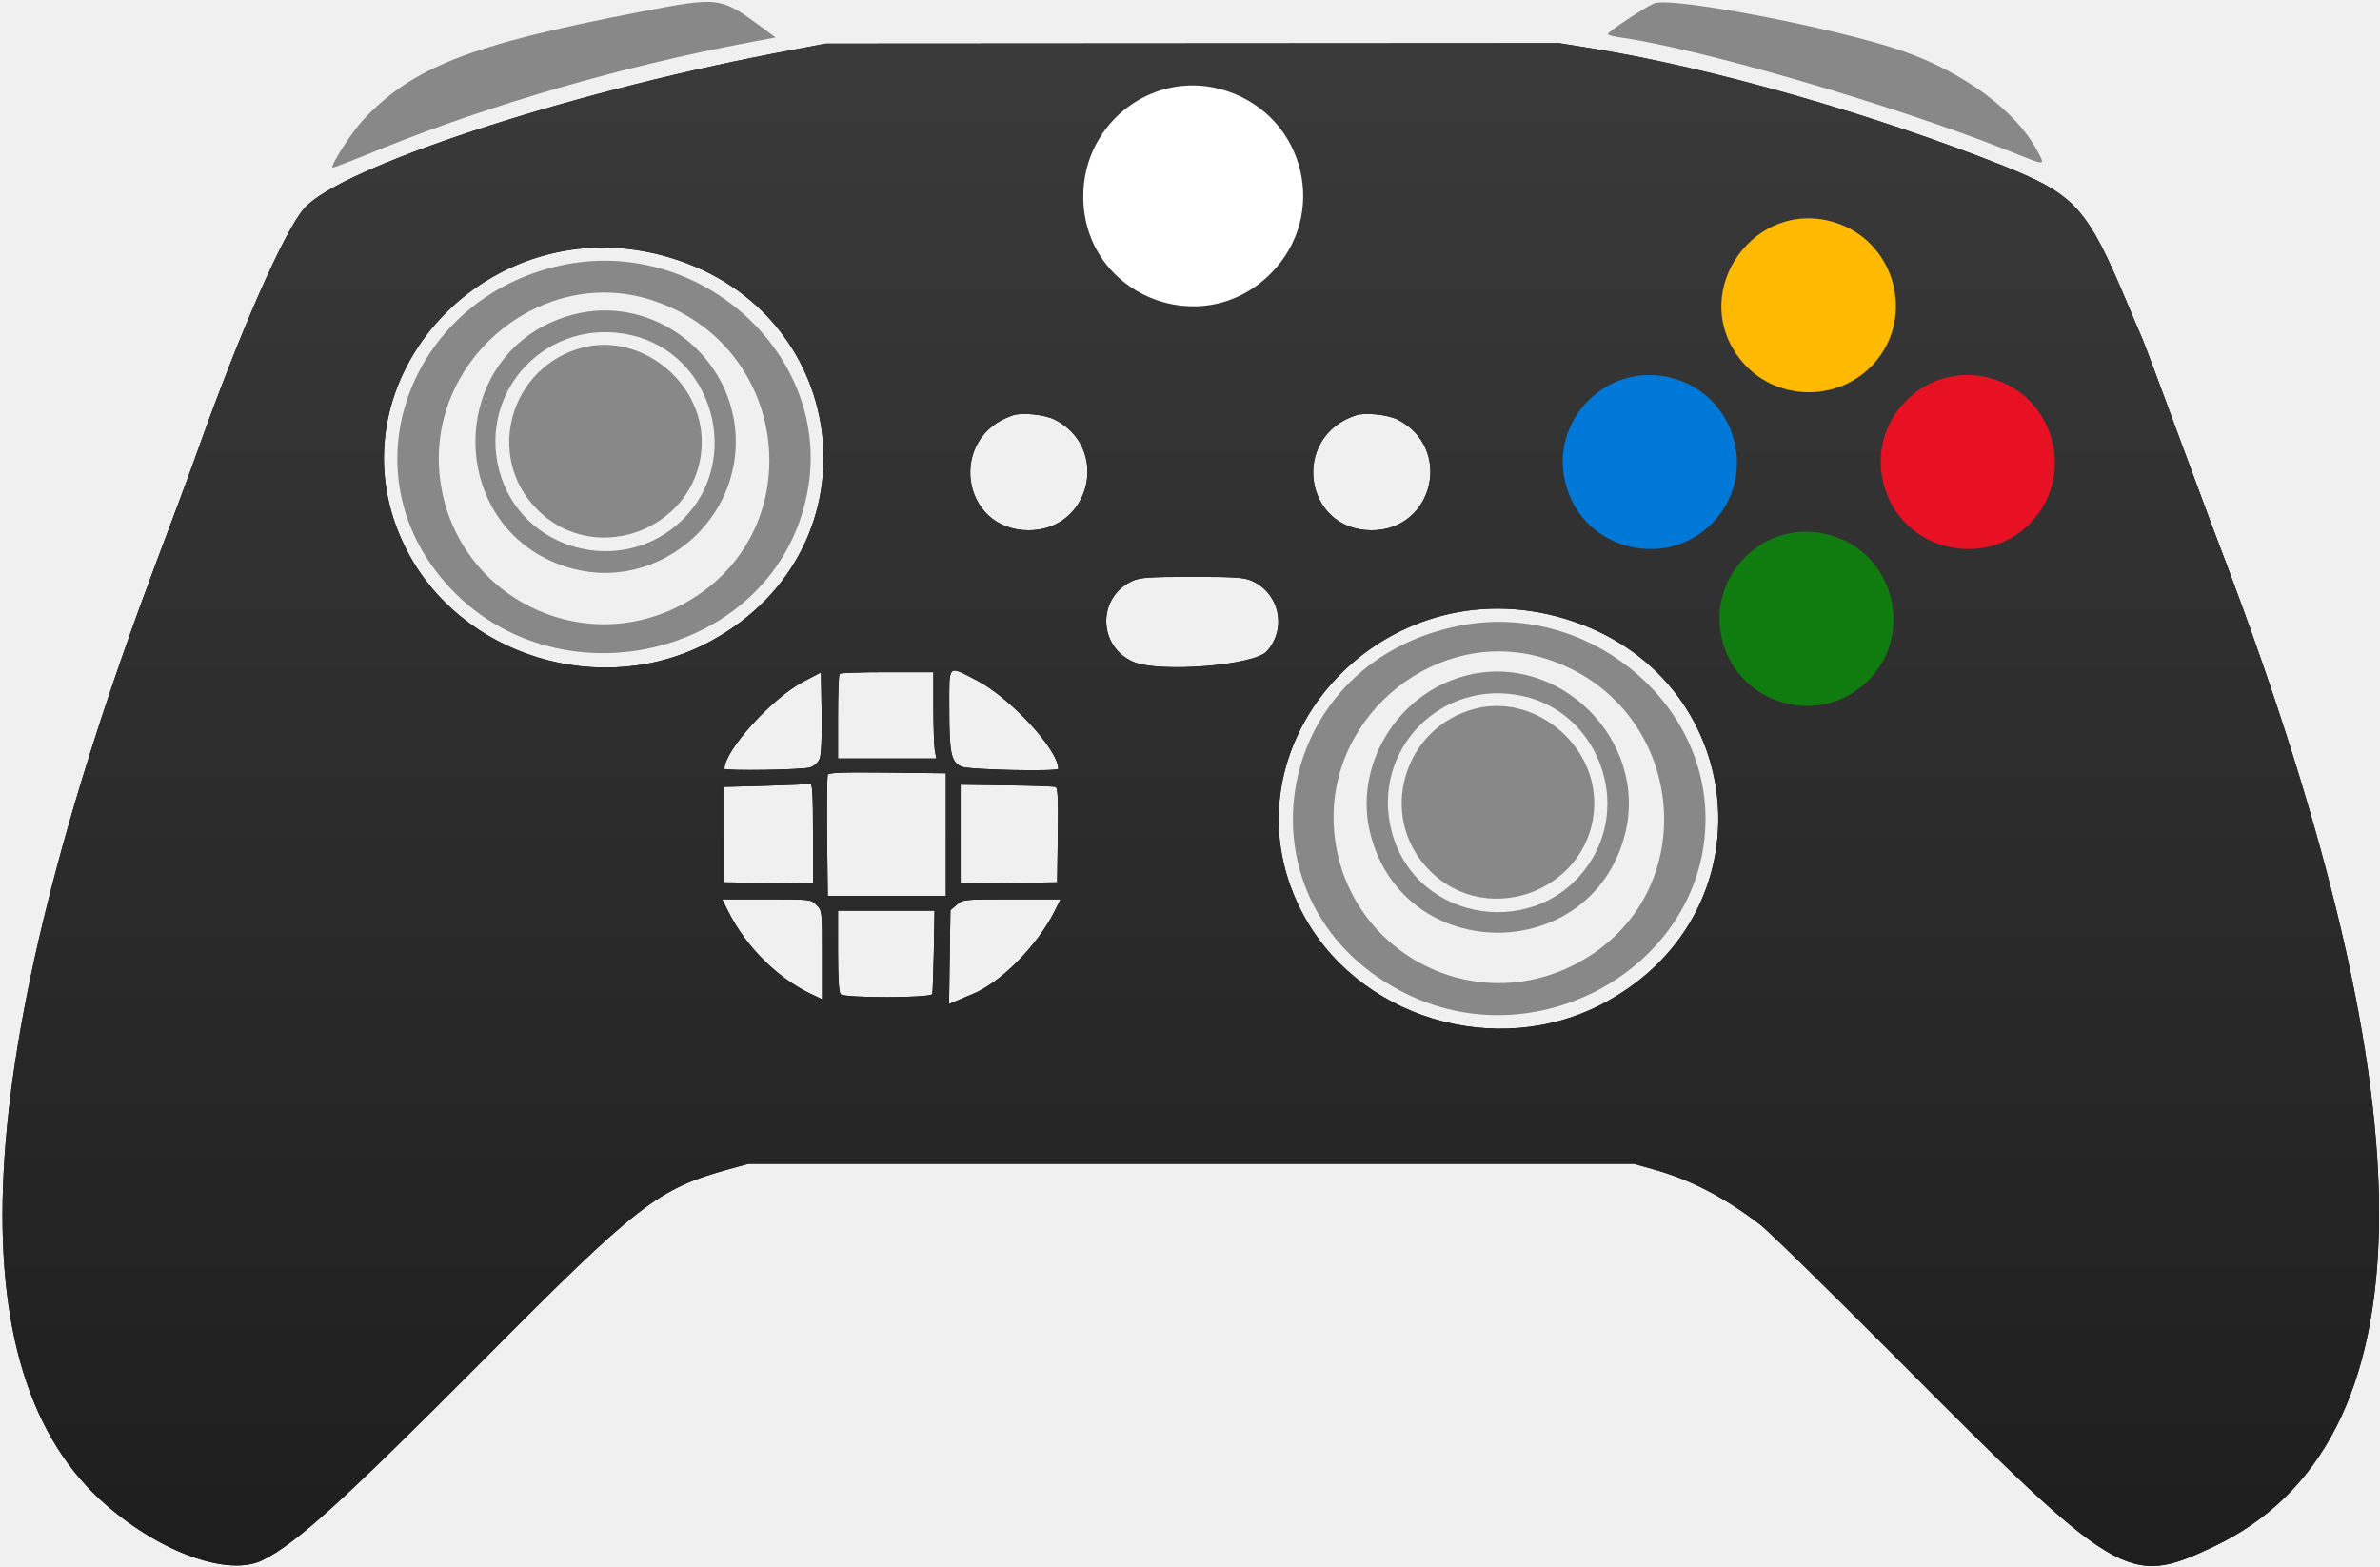
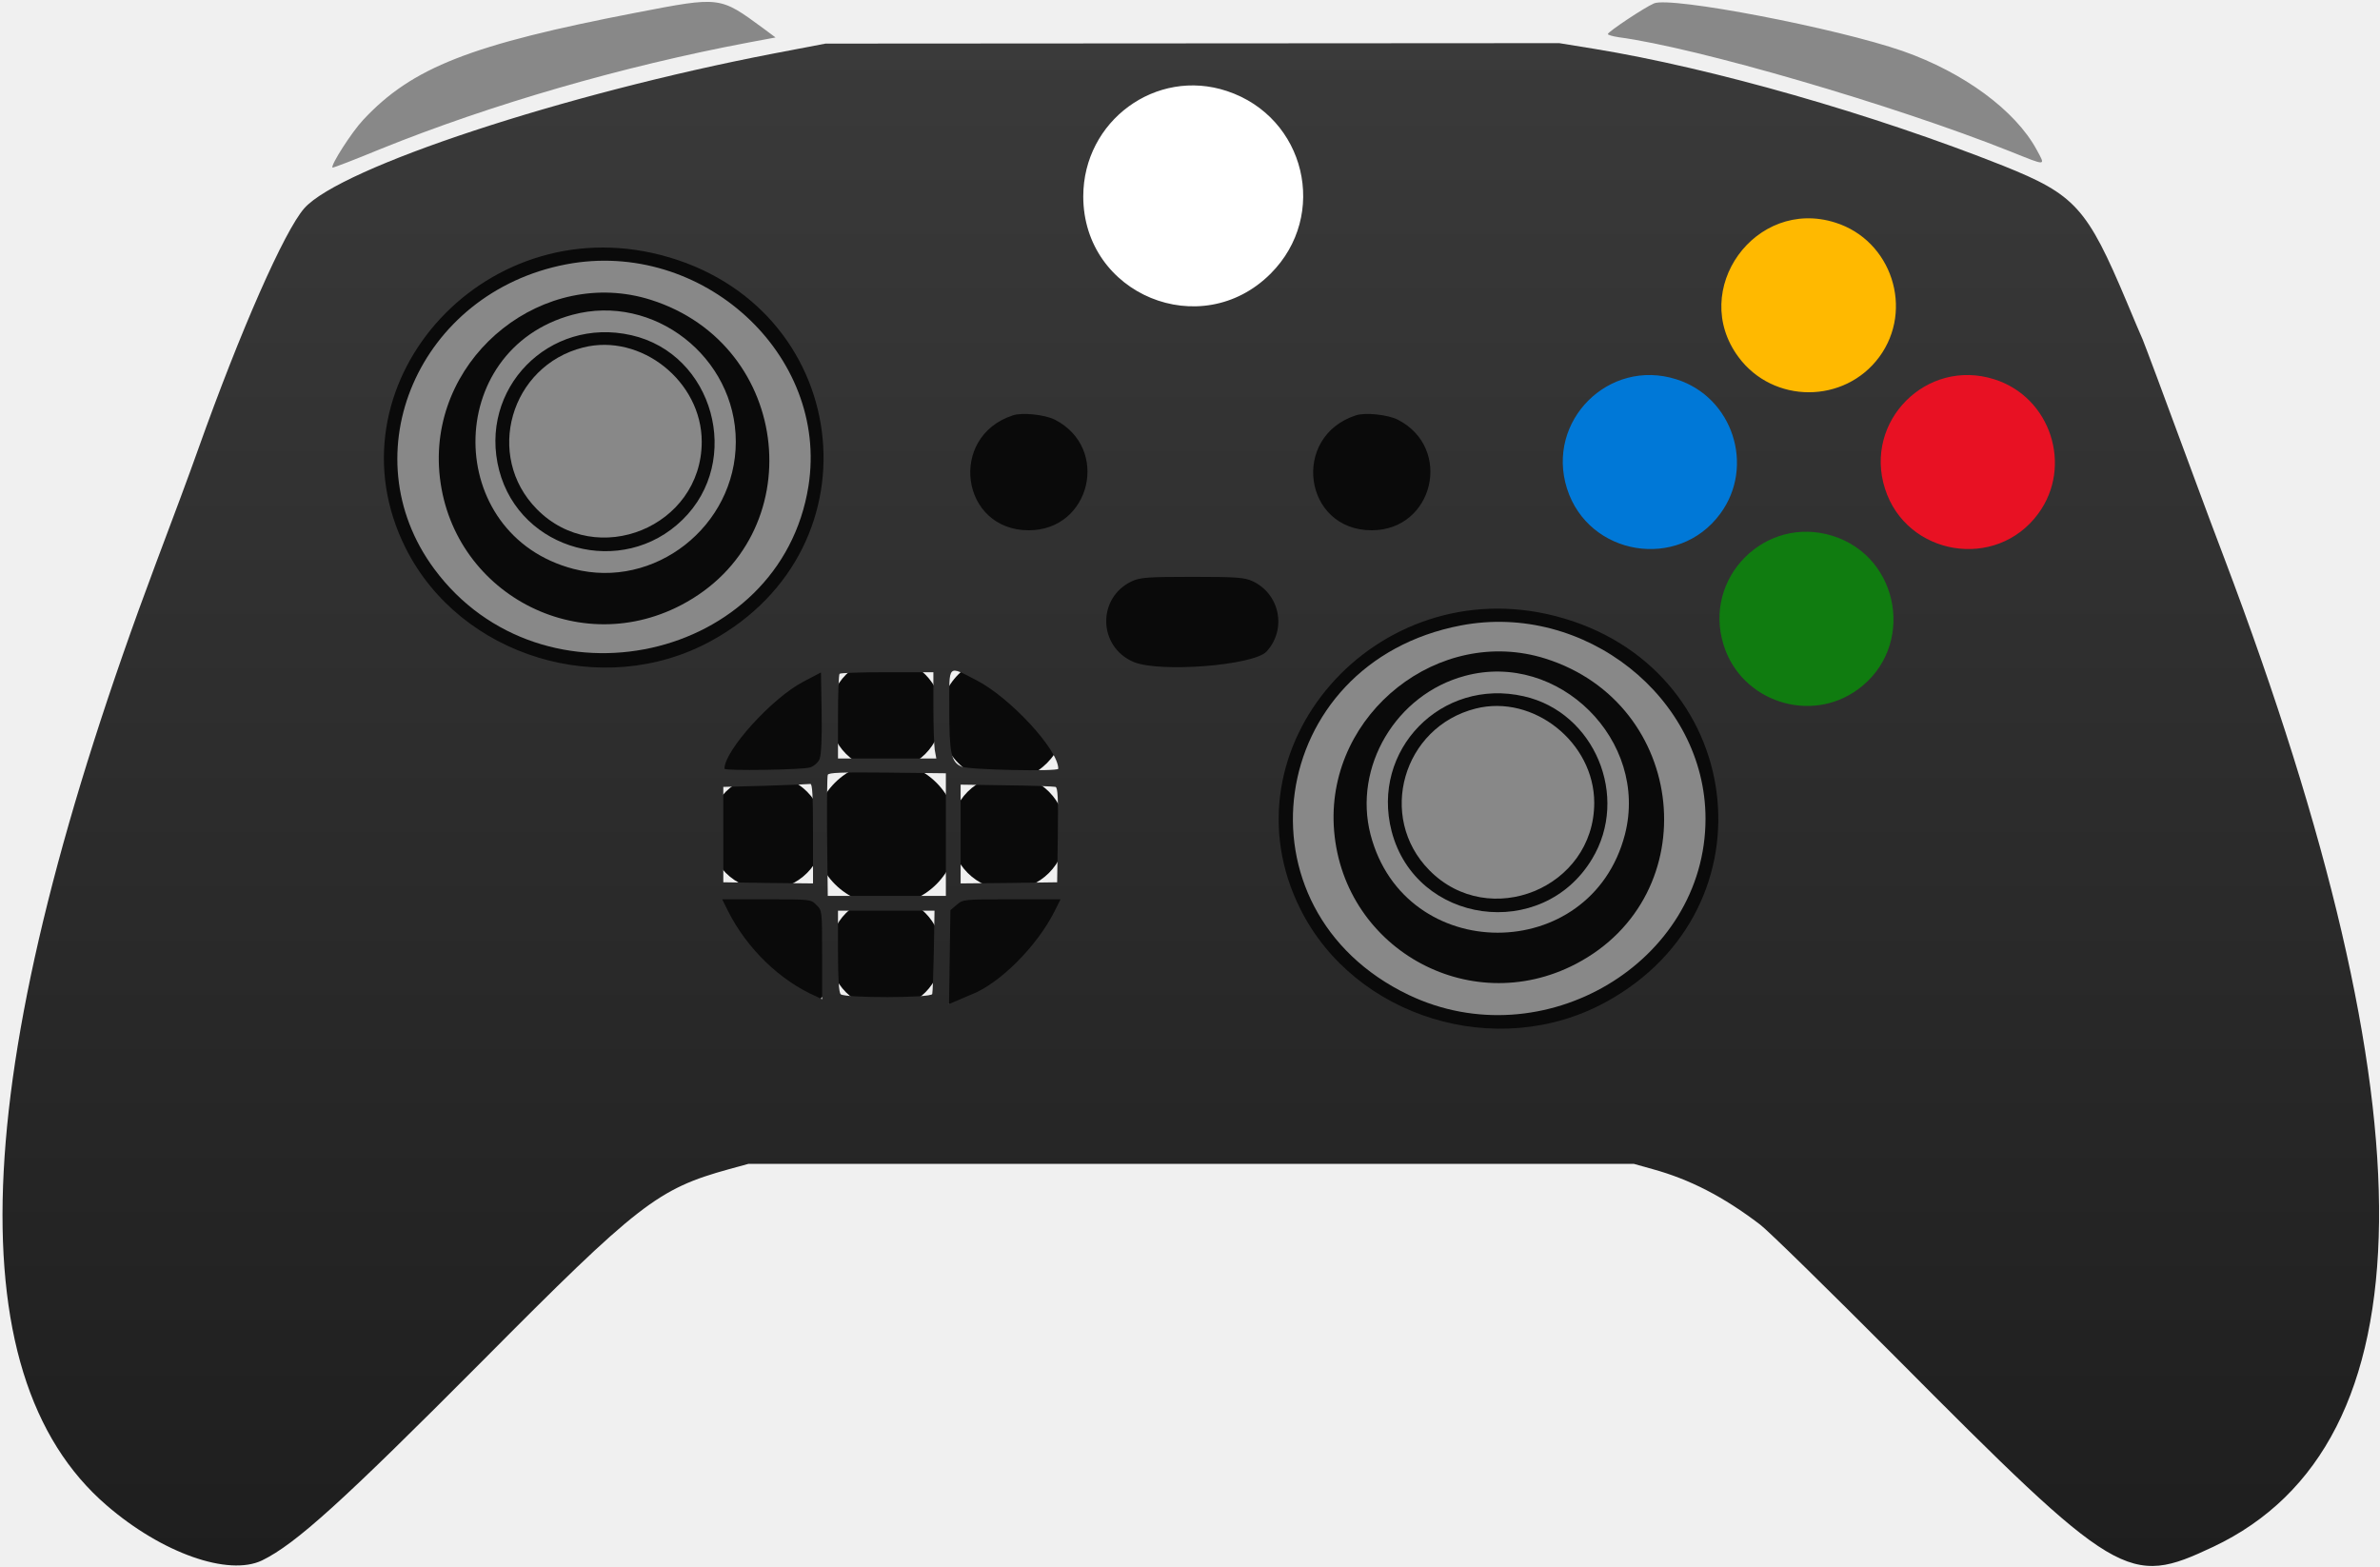
<svg xmlns="http://www.w3.org/2000/svg" width="1397.333" height="920" viewBox="0 0 1048 690">
  <defs>
-     <linearGradient id="b" x1="0" x2="0" y1="0" y2="1">
+     <linearGradient id="a" x1="0" x2="0" y1="0" y2="1">
      <stop offset="0%" stop-color="#3a3a3a" />
      <stop offset="100%" stop-color="#1e1e1e" />
    </linearGradient>
-     <clipPath id="a">
-       <path d="M280.5 5.5C207.3 19.6 181 29.9 159.7 53c-5 5.3-14.2 19.8-13.3 20.8.2.2 9.8-3.5 21.2-8.2C216.1 46 274 29.2 329.7 18.7l11.8-2.2-5.5-4.1c-19.1-14-18.7-14-55.5-6.9" />
-       <path d="M728.3 1.5C723.8 3.4 708 14.1 708 15.1c0 .5 1.1.9 2.4.9 19.2 0 123.7 30.3 174.6 50.6 16.5 6.6 15.8 6.7 11.8-.7-9.4-17.3-32.2-34.1-58.9-43.4-29-10.1-102.3-24.2-109.6-21" />
-       <path d="M341 23.5c-92.6 17.8-191 50.2-206.9 68.2-8.8 9.9-26.3 49.3-45.6 102.8-4 11-12.9 35.2-19.9 53.7C46 308.5 25.1 375.7 17 413.5-8.7 534.6-4 600.1 33.7 648.7c21.7 28 63 47.4 81.7 38.4 14.9-7.3 35.2-25.7 97.1-87.9 68.7-69.2 77.1-75.7 108.6-84.4l8.4-2.3h390l8.2 2.3c31 8.5 42.3 17.1 101.2 77 69.4 70.6 95.1 93.3 110.3 97.3 9.7 2.6 33.1-5.1 50.4-16.6 70.2-46.7 76.8-158.9 19.9-340-10-31.8-29.8-88.1-35.5-101-1-2.2-3.9-9.9-6.4-17-6.8-18.8-22.6-61.5-24.1-65-.8-1.7-3.9-9.1-7-16.5-17.5-41.5-22.8-47.3-54.4-60-57.5-22.9-128.5-43.2-179.8-51.4L686.1 19l-161.3.1-161.3.1z" />
-     </clipPath>
  </defs>
-   <path fill="#0a0a0a" d="M341 23.5c-92.7 17.8-191 50.2-207 68.2-8.8 10-28.1 53.8-46.8 106.3-3.2 9.1-11.6 31.7-18.6 50.2C-13.5 467.1-20.7 604.7 47 662.9c24.3 21 53.6 31.3 68.4 24.2 14.9-7.3 35.3-25.8 97.1-87.9 68.7-69.2 77.1-75.7 108.6-84.4l8.4-2.3h390l8.2 2.3c16.4 4.5 31.3 12.2 47.3 24.4 3.6 2.7 30.1 28.7 59 57.7 98.9 99.5 103 101.9 140.6 84.2 95.7-45.3 97.3-191 4.8-435.4-3.6-9.5-8.8-23.3-11.5-30.7-16.7-45.3-23.3-62.8-24.4-65.5-.8-1.7-3.9-9.1-7-16.5-17.5-41.6-22.7-47.3-54.4-60C824.7 50.2 754 30 702 21.5L686.6 19l-161.6.1-161.5.1zm199.3 16.6c34.6 11.5 44.9 54.7 19.2 80.4-30.6 30.6-82.5 9.2-82.5-34 0-33.3 32.1-56.8 63.3-46.4M808.1 98c24.9 7.8 34.8 38.3 19.4 59.2-15.3 20.7-46.7 20.7-62 0-21.9-29.6 7.5-70.3 42.6-59.2M291 112.3c83.9 21.7 97.8 128.7 22 170-47.7 26-110.4 6.9-134.4-41-35.4-70.7 33.2-149.5 112.4-129M738.1 167c24.9 7.8 34.8 38.3 19.4 59.2-18.5 25.2-58.1 18.6-67.5-11.1s18.4-57.5 48.1-48.1m140 0c24.9 7.8 34.8 38.3 19.4 59.2-18.5 25.2-58.1 18.6-67.5-11.1s18.4-57.5 48.1-48.1m-413.6 17.8c24.4 12.5 15.8 48.7-11.5 48.7-30 0-35.7-41.2-7-50.6 4.1-1.4 14.2-.3 18.5 1.9m151 0c24.4 12.5 15.8 48.7-11.5 48.7-30 0-35.7-41.2-7-50.6 4.1-1.4 14.2-.3 18.5 1.9M807.1 236c29.7 9.4 36.3 49 11.1 67.5-20.9 15.4-51.4 5.5-59.2-19.4-9.4-29.7 18.4-57.5 48.1-48.1m-255.6 19.9c12.1 5.6 15.2 21.2 6.2 31-5.7 6.1-46.9 9.4-58.5 4.6-15.8-6.7-16.2-28.4-.7-35.6 3.5-1.6 6.7-1.9 26.5-1.9s23 .3 26.5 1.9M685 271.3c83.9 21.7 97.8 128.7 22 170-47.7 26-110.4 6.9-134.4-41-35.4-70.7 33.2-149.5 112.4-129m-254.9 28.3c14.7 7.6 35.9 30.5 35.9 38.9 0 1.3-39.1.5-42.5-.9-4.7-2-5.5-5.7-5.5-25.9 0-19.6-.9-18.8 12.1-12.1m-69.2 34.6c-.6 1.5-2.4 3.1-4.1 3.7-3.1 1.1-37.8 1.6-37.8.6 0-8 21-31.2 34.7-38.3l7.8-4.1.3 17.7c.2 11.4-.2 18.6-.9 20.4m50.1-23c0 8.4.3 17 .6 19l.7 3.8H369v-18.3c0-10.1.3-18.7.7-19 .3-.4 9.8-.7 21-.7H411zm5.5 56.3v27h-52l-.3-26c-.1-14.3 0-26.5.3-27.3.3-1 6-1.2 26.2-1l25.8.3zM358 367v22l-19.7-.2-19.8-.3v-42l18.5-.5c10.2-.3 19.1-.7 19.8-.8.9-.2 1.2 4.8 1.2 21.8m106.8-20.5c1 .4 1.2 5.1 1 21.2l-.3 20.8-21.2.3-21.3.2v-43.5l20.2.3c11.2.1 20.9.5 21.6.7m-105.3 52c2.5 2.4 2.5 2.5 2.5 21.9V440l-2.7-1.3c-15.8-6.9-30.4-21-38.7-37.5L318 396h19.5c19.5 0 19.6 0 22 2.5m104.9 2.7c-7.8 15.5-24.1 31.8-36.6 36.7-1.3.5-4 1.7-6.1 2.6l-3.8 1.6.3-20.6.3-20.7 2.8-2.4c2.8-2.4 3-2.4 24.3-2.4H467zm-53.2 17.5c-.2 9.8-.5 18.4-.7 19-.6 1.8-38.6 1.8-40.3.1-.8-.8-1.2-6.5-1.2-19V401h42.5z" />
-   <g clip-path="url(#a)">
-     <circle cx="796" cy="134" r="46.2" fill="#ffb900" />
-     <circle cx="726" cy="203" r="46.2" fill="#0078d7" />
-     <circle cx="866" cy="203" r="46.2" fill="#e81123" />
-     <circle cx="795" cy="272" r="46.2" fill="#107c10" />
-     <circle cx="525" cy="86" r="58.2" fill="#fff" />
-   </g>
-   <path fill="url(#b)" d="M341 23.5c-92.7 17.8-191 50.2-207 68.2-8.8 10-28.1 53.8-46.8 106.3-3.2 9.1-11.6 31.7-18.6 50.2C-13.5 467.1-20.7 604.7 47 662.9c24.3 21 53.6 31.3 68.4 24.2 14.9-7.3 35.3-25.8 97.1-87.9 68.7-69.2 77.1-75.7 108.6-84.4l8.4-2.3h390l8.2 2.3c16.4 4.5 31.3 12.2 47.3 24.4 3.6 2.7 30.1 28.7 59 57.7 98.9 99.5 103 101.9 140.6 84.2 95.7-45.3 97.3-191 4.8-435.4-3.6-9.5-8.8-23.3-11.5-30.7-16.7-45.3-23.3-62.8-24.4-65.5-.8-1.7-3.9-9.1-7-16.5-17.5-41.6-22.7-47.3-54.4-60C824.7 50.2 754 30 702 21.5L686.6 19l-161.6.1-161.5.1zm199.3 16.6c34.6 11.5 44.9 54.7 19.2 80.4-30.6 30.6-82.5 9.2-82.5-34 0-33.3 32.1-56.8 63.3-46.4M808.1 98c24.9 7.8 34.8 38.3 19.4 59.2-15.3 20.7-46.7 20.7-62 0-21.9-29.6 7.5-70.3 42.6-59.2M291 112.3c83.9 21.7 97.8 128.7 22 170-47.7 26-110.4 6.9-134.4-41-35.4-70.7 33.2-149.5 112.4-129M738.1 167c24.9 7.8 34.8 38.3 19.4 59.2-18.5 25.2-58.1 18.6-67.5-11.1s18.4-57.5 48.1-48.1m140 0c24.9 7.8 34.8 38.3 19.4 59.2-18.5 25.2-58.1 18.6-67.5-11.1s18.4-57.5 48.1-48.1m-413.6 17.8c24.4 12.5 15.8 48.7-11.5 48.7-30 0-35.7-41.2-7-50.6 4.1-1.4 14.2-.3 18.5 1.9m151 0c24.4 12.5 15.8 48.7-11.5 48.7-30 0-35.7-41.2-7-50.6 4.1-1.4 14.2-.3 18.5 1.9M807.1 236c29.7 9.4 36.3 49 11.1 67.5-20.9 15.4-51.4 5.5-59.2-19.4-9.4-29.7 18.4-57.5 48.1-48.1m-255.6 19.9c12.1 5.6 15.2 21.2 6.2 31-5.7 6.1-46.9 9.4-58.5 4.6-15.8-6.7-16.2-28.4-.7-35.6 3.5-1.6 6.7-1.9 26.5-1.9s23 .3 26.5 1.9M685 271.3c83.9 21.7 97.8 128.7 22 170-47.7 26-110.4 6.9-134.4-41-35.4-70.7 33.2-149.5 112.4-129m-254.9 28.3c14.7 7.6 35.9 30.5 35.9 38.9 0 1.3-39.1.5-42.5-.9-4.7-2-5.5-5.7-5.5-25.9 0-19.6-.9-18.8 12.1-12.1m-69.2 34.6c-.6 1.5-2.4 3.1-4.1 3.7-3.1 1.1-37.8 1.6-37.8.6 0-8 21-31.2 34.7-38.3l7.8-4.1.3 17.7c.2 11.4-.2 18.6-.9 20.4m50.1-23c0 8.4.3 17 .6 19l.7 3.8H369v-18.3c0-10.1.3-18.7.7-19 .3-.4 9.8-.7 21-.7H411zm5.5 56.3v27h-52l-.3-26c-.1-14.3 0-26.5.3-27.3.3-1 6-1.2 26.2-1l25.8.3zM358 367v22l-19.7-.2-19.8-.3v-42l18.5-.5c10.2-.3 19.1-.7 19.8-.8.9-.2 1.2 4.8 1.2 21.8m106.8-20.5c1 .4 1.2 5.1 1 21.2l-.3 20.8-21.2.3-21.3.2v-43.5l20.2.3c11.2.1 20.9.5 21.6.7m-105.3 52c2.5 2.4 2.5 2.5 2.5 21.9V440l-2.7-1.3c-15.8-6.9-30.4-21-38.7-37.5L318 396h19.5c19.5 0 19.6 0 22 2.5m104.9 2.7c-7.8 15.5-24.1 31.8-36.6 36.7-1.3.5-4 1.7-6.1 2.6l-3.8 1.6.3-20.6.3-20.7 2.8-2.4c2.8-2.4 3-2.4 24.3-2.4H467zm-53.2 17.5c-.2 9.8-.5 18.4-.7 19-.6 1.8-38.6 1.8-40.3.1-.8-.8-1.2-6.5-1.2-19V401h42.5z" />
-   <path fill="#888" d="M280.5 5.5c-73.2 14.1-99 24.2-120.5 47.2-5.1 5.4-14.5 20.1-13.6 21.1.2.2 9.8-3.5 21.2-8.2C216.1 46 274 29.2 329.7 18.7l11.8-2.2-5.5-4.1c-19.1-14-18.7-14-55.5-6.9" />
-   <path fill="#888" d="M728.3 1.5C724.1 3.3 708 14 708 15c0 .4 2.2 1 4.8 1.4 34.5 4.6 121 29.8 172.2 50.2 16.5 6.6 15.8 6.7 11.8-.7-9.4-17.3-32.1-34-58.9-43.4-29-10.1-102.3-24.2-109.6-21" />
-   <path fill="#888" d="M249.3 116.4c-64.8 12.4-95.6 83.4-58.1 134.1 47.4 64.1 152.6 40.8 164.8-36.5 9.1-57.8-46.9-109-106.7-97.6m37.2 15.6c62.7 19.8 71.2 104.2 13.5 134.4-47.4 24.8-103.9-7.5-106.7-60.9-2.5-49.6 46.5-88.2 93.2-73.5" />
+   <circle cx="525" cy="86" r="55.8" fill="#0a0a0a" />
+   <circle cx="796" cy="134" r="44.3" fill="#0a0a0a" />
+   <rect width="213.4" height="203.5" x="158.8" y="99.2" fill="#0a0a0a" rx="30.5" />
+   <rect width="160.6" height="160.6" x="185.2" y="121.2" fill="#0a0a0a" rx="24.1" />
+   <rect width="106.7" height="106.7" x="212.7" y="140.7" fill="#0a0a0a" rx="16" />
+   <circle cx="726" cy="203" r="44.3" fill="#0a0a0a" />
+   <circle cx="866" cy="203" r="44.3" fill="#0a0a0a" />
+   <circle cx="452.5" cy="207.5" r="29.9" fill="#0a0a0a" />
+   <circle cx="603.5" cy="207.5" r="29.9" fill="#0a0a0a" />
+   <circle cx="795" cy="272" r="44.3" fill="#0a0a0a" />
+   <rect width="83.6" height="42.9" x="482.7" y="251.6" fill="#0a0a0a" rx="6.4" />
+   <rect width="213.4" height="203.5" x="552.8" y="258.2" fill="#0a0a0a" rx="30.5" />
+   <rect width="160.6" height="160.6" x="579.2" y="279.2" fill="#0a0a0a" rx="24.1" />
+   <circle cx="441.5" cy="316.5" r="27.6" fill="#0a0a0a" />
+   <rect width="47.3" height="47.3" x="316.4" y="293.4" fill="#0a0a0a" rx="7.1" />
+   <circle cx="390" cy="314.5" r="24.7" fill="#0a0a0a" />
+   <rect width="106.7" height="106.7" x="605.6" y="299.6" fill="#0a0a0a" rx="16" />
+   <circle cx="390" cy="367" r="31.6" fill="#0a0a0a" />
+   <circle cx="337.5" cy="366.5" r="25.3" fill="#0a0a0a" />
+   <circle cx="444" cy="366.5" r="25.3" fill="#0a0a0a" />
+   <rect width="48.4" height="48.4" x="315.3" y="393.3" fill="#0a0a0a" rx="7.3" />
+   <rect width="53.9" height="50.6" x="415.1" y="393.2" fill="#0a0a0a" rx="7.6" />
+   <circle cx="390" cy="419.5" r="24.7" fill="#0a0a0a" />
+   <circle cx="796" cy="134" r="44.3" fill="#ffb900" />
+   <circle cx="726" cy="203" r="44.3" fill="#0078d7" />
+   <circle cx="866" cy="203" r="44.3" fill="#e81123" />
+   <circle cx="795" cy="272" r="44.3" fill="#107c10" />
+   <circle cx="525" cy="86" r="55.8" fill="#fff" />
+   <path fill="url(#a)" d="M341 23.5c-92.7 17.8-191 50.2-207 68.2-8.8 10-28.1 53.8-46.8 106.3-3.2 9.1-11.6 31.7-18.6 50.2C-13.5 467.1-20.7 604.7 47 662.9c24.3 21 53.6 31.3 68.4 24.2 14.9-7.3 35.3-25.8 97.1-87.9 68.7-69.2 77.1-75.7 108.6-84.4l8.4-2.3h390l8.2 2.3c16.4 4.5 31.3 12.2 47.3 24.4 3.6 2.7 30.1 28.7 59 57.7 98.9 99.5 103 101.9 140.6 84.2 95.7-45.3 97.3-191 4.8-435.4-3.6-9.5-8.8-23.3-11.5-30.7-16.7-45.3-23.3-62.8-24.4-65.5-.8-1.7-3.9-9.1-7-16.5-17.5-41.6-22.7-47.3-54.4-60C824.7 50.2 754 30 702 21.5L686.6 19l-161.6.1-161.5.1zm199.3 16.6c34.6 11.5 44.9 54.7 19.2 80.4-30.6 30.6-82.5 9.2-82.5-34 0-33.3 32.1-56.8 63.3-46.4M808.1 98c24.9 7.8 34.8 38.3 19.4 59.2-15.3 20.7-46.7 20.7-62 0-21.9-29.6 7.5-70.3 42.6-59.2M291 112.3c83.9 21.7 97.8 128.7 22 170-47.7 26-110.4 6.9-134.4-41-35.4-70.7 33.2-149.5 112.4-129M738.1 167c24.9 7.8 34.8 38.3 19.4 59.2-18.5 25.2-58.1 18.6-67.5-11.1s18.4-57.5 48.1-48.1m140 0c24.9 7.8 34.8 38.3 19.4 59.2-18.5 25.2-58.1 18.6-67.5-11.1s18.4-57.5 48.1-48.1m-413.6 17.8c24.4 12.5 15.8 48.7-11.5 48.7-30 0-35.7-41.2-7-50.6 4.1-1.4 14.2-.3 18.5 1.9m151 0c24.4 12.5 15.8 48.7-11.5 48.7-30 0-35.7-41.2-7-50.6 4.1-1.4 14.2-.3 18.5 1.9M807.1 236c29.7 9.4 36.3 49 11.1 67.5-20.9 15.4-51.4 5.5-59.2-19.4-9.4-29.7 18.4-57.5 48.1-48.1m-255.6 19.9c12.1 5.6 15.2 21.2 6.2 31-5.7 6.1-46.9 9.4-58.5 4.6-15.8-6.7-16.2-28.4-.7-35.6 3.5-1.6 6.7-1.9 26.5-1.9s23 .3 26.5 1.9M685 271.3c83.9 21.7 97.8 128.7 22 170-47.7 26-110.4 6.9-134.4-41-35.4-70.7 33.2-149.5 112.4-129m-254.9 28.3c14.7 7.6 35.9 30.5 35.9 38.9 0 1.3-39.1.5-42.5-.9-4.7-2-5.5-5.7-5.5-25.9 0-19.6-.9-18.8 12.1-12.1m-69.2 34.6c-.6 1.5-2.4 3.1-4.1 3.7-3.1 1.1-37.8 1.6-37.8.6 0-8 21-31.2 34.7-38.3l7.8-4.1.3 17.7c.2 11.4-.2 18.6-.9 20.4m50.1-23c0 8.4.3 17 .6 19l.7 3.8H369v-18.3c0-10.1.3-18.7.7-19 .3-.4 9.8-.7 21-.7H411zm5.5 56.3v27h-52l-.3-26c-.1-14.3 0-26.5.3-27.3.3-1 6-1.2 26.2-1l25.8.3zM358 367v22l-19.7-.2-19.8-.3v-42l18.5-.5c10.2-.3 19.1-.7 19.8-.8.9-.2 1.2 4.8 1.2 21.8m106.8-20.5c1 .4 1.2 5.1 1 21.2l-.3 20.8-21.2.3-21.3.2v-43.5l20.2.3c11.2.1 20.9.5 21.6.7m-105.3 52c2.5 2.4 2.5 2.5 2.5 21.9V440l-2.7-1.3c-15.8-6.9-30.4-21-38.7-37.5L318 396h19.5c19.5 0 19.6 0 22 2.5m104.9 2.7c-7.8 15.5-24.1 31.8-36.6 36.7-1.3.5-4 1.7-6.1 2.6l-3.8 1.6.3-20.6.3-20.7 2.8-2.4c2.8-2.4 3-2.4 24.3-2.4H467zm-53.2 17.5c-.2 9.8-.5 18.4-.7 19-.6 1.8-38.6 1.8-40.3.1-.8-.8-1.2-6.5-1.2-19V401h42.5z" />
+   <path fill="#888" d="M280.5 5.5c-73.2 14.1-99 24.2-120.5 47.2-5.1 5.4-14.5 20.1-13.6 21.1.2.2 9.8-3.5 21.2-8.2C216.1 46 274 29.2 329.7 18.7l11.8-2.2-5.5-4.1c-19.1-14-18.7-14-55.5-6.9m447.8-4C724.1 3.3 708 14 708 15c0 .4 2.2 1 4.8 1.4 34.5 4.6 121 29.8 172.2 50.2 16.5 6.6 15.8 6.7 11.8-.7-9.4-17.3-32.1-34-58.9-43.4-29-10.1-102.3-24.2-109.6-21M249.3 116.4c-64.8 12.4-95.6 83.4-58.1 134.1 47.4 64.1 152.6 40.8 164.8-36.5 9.1-57.8-46.9-109-106.7-97.6m37.2 15.6c62.7 19.8 71.2 104.2 13.5 134.4-47.4 24.8-103.9-7.5-106.7-60.9-2.5-49.6 46.5-88.2 93.2-73.5" />
  <path fill="#888" d="M252.1 138.6c-57.2 15.4-56.9 96.9.4 111.9 35.7 9.3 71.5-18.8 71.5-56 0-37.3-36.2-65.5-71.9-55.9m25.9 9c36.2 8.2 49.2 55.3 22.5 81.3-26.4 25.8-71.4 13.7-80.7-21.8-9.3-35.8 21.9-67.8 58.2-59.5" />
-   <path fill="#888" d="M256.8 153c-32.1 8.1-43.5 47.8-20.4 71.2 26.3 26.7 72.6 7.8 72.6-29.7 0-26.6-26.8-47.9-52.2-41.5" />
-   <path fill="#888" d="M643.3 275.4c-86 16.4-101.4 125.2-23 162.7 59.1 28.2 130.7-14.2 130.7-77.6 0-53.3-53.3-95.5-107.7-85.1m37.2 14.6c62.7 19.8 71.2 104.2 13.5 134.4-47.4 24.8-103.9-7.5-106.7-60.9-2.5-49.6 46.5-88.2 93.2-73.5" />
+   <path fill="#888" d="M256.8 153c-32.1 8.1-43.5 47.8-20.4 71.2 26.3 26.7 72.6 7.8 72.6-29.7 0-26.6-26.8-47.9-52.2-41.5m386.5 122.4c-86 16.4-101.4 125.2-23 162.7 59.1 28.2 130.7-14.2 130.7-77.6 0-53.3-53.3-95.5-107.7-85.1m37.2 14.6c62.7 19.8 71.2 104.2 13.5 134.4-47.4 24.8-103.9-7.5-106.7-60.9-2.5-49.6 46.5-88.2 93.2-73.5" />
  <path fill="#888" d="M645.1 297.6c-30.4 8.1-49.3 40.1-41.6 69.9 15 57.6 97 57.6 112 0 10.7-41.4-29.2-81-70.4-69.9m25.9 9c31.1 7 46.7 44.2 30 71.7-22 36.4-77.5 28.7-88.2-12.2-9.3-35.8 21.9-67.8 58.2-59.5" />
  <path fill="#888" d="M649.8 312c-32.1 8.1-43.5 47.8-20.4 71.2 26.3 26.7 72.6 7.8 72.6-29.7 0-26.6-26.8-47.9-52.2-41.5" />
</svg>
